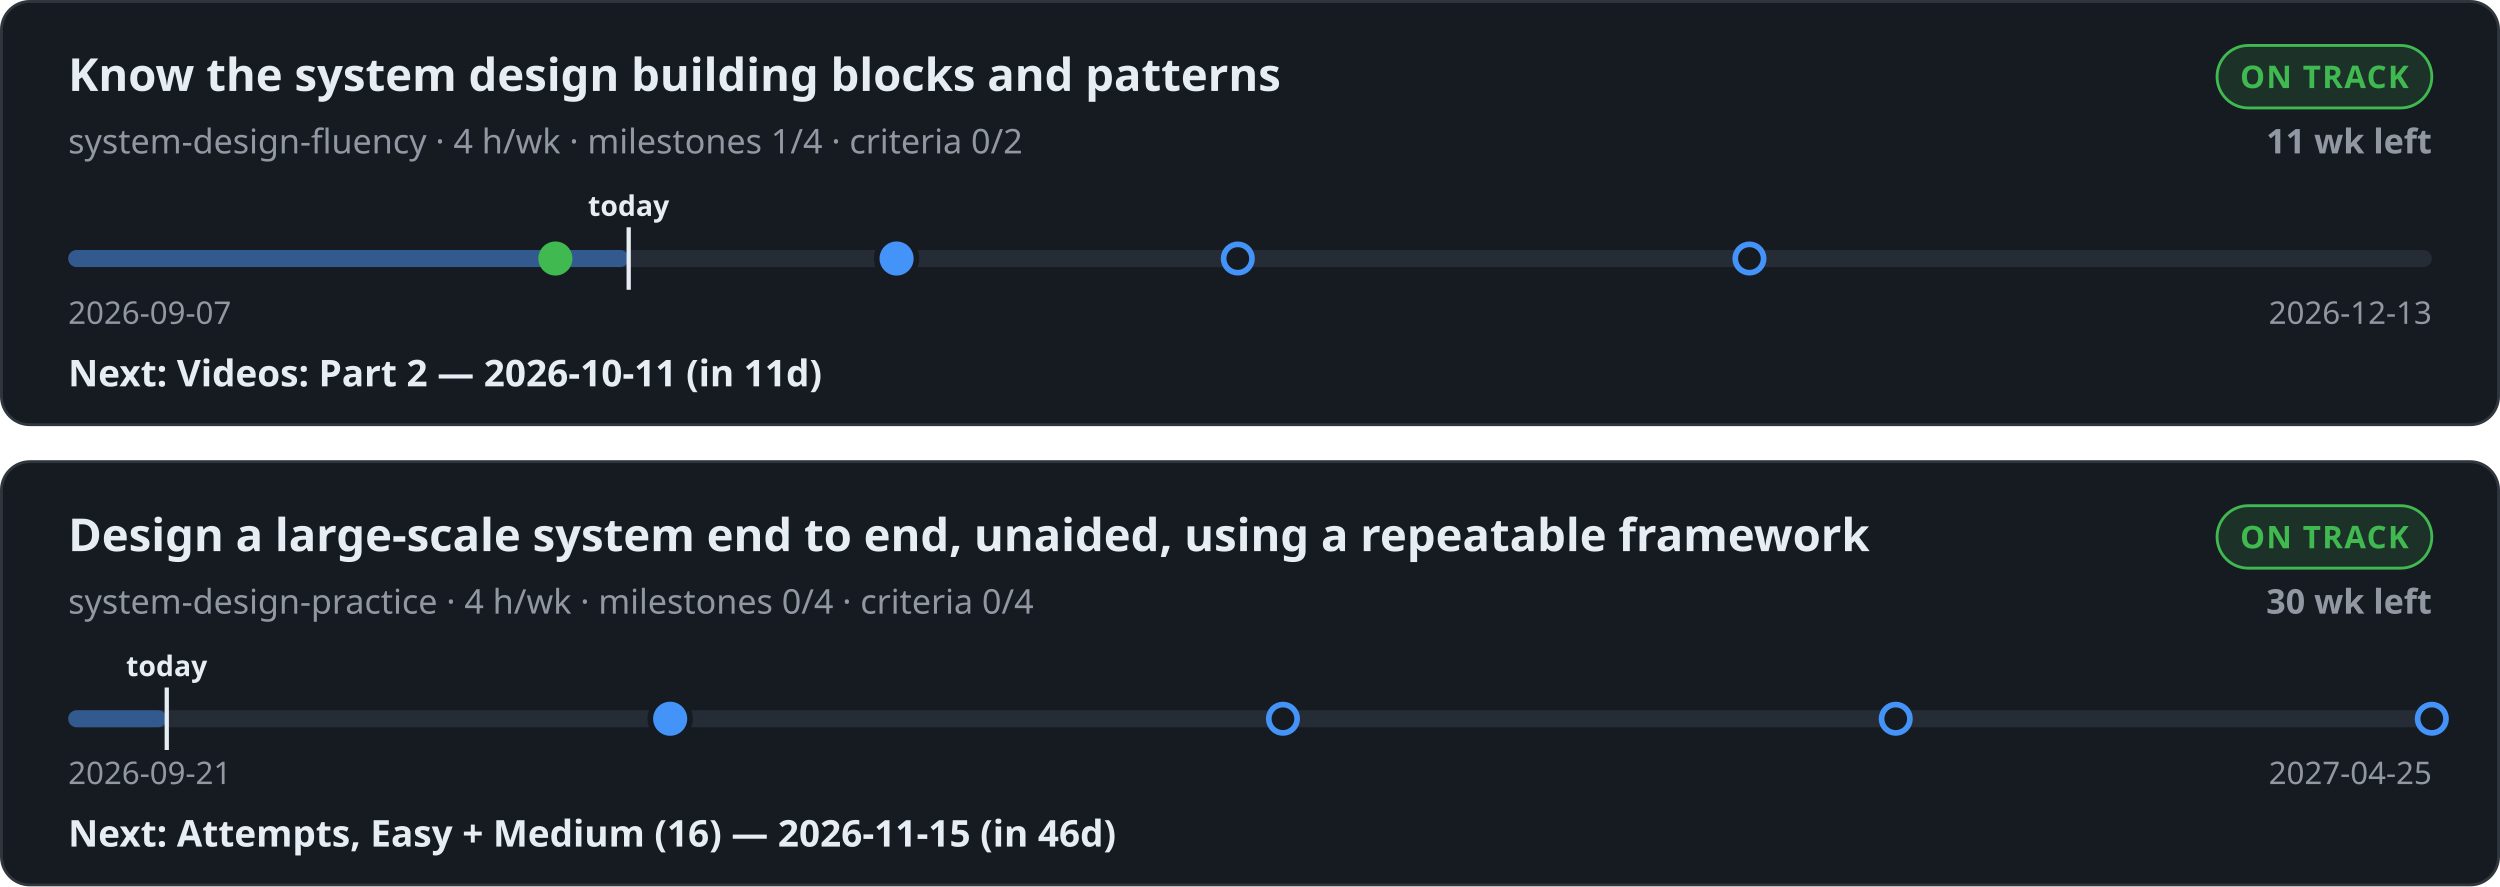
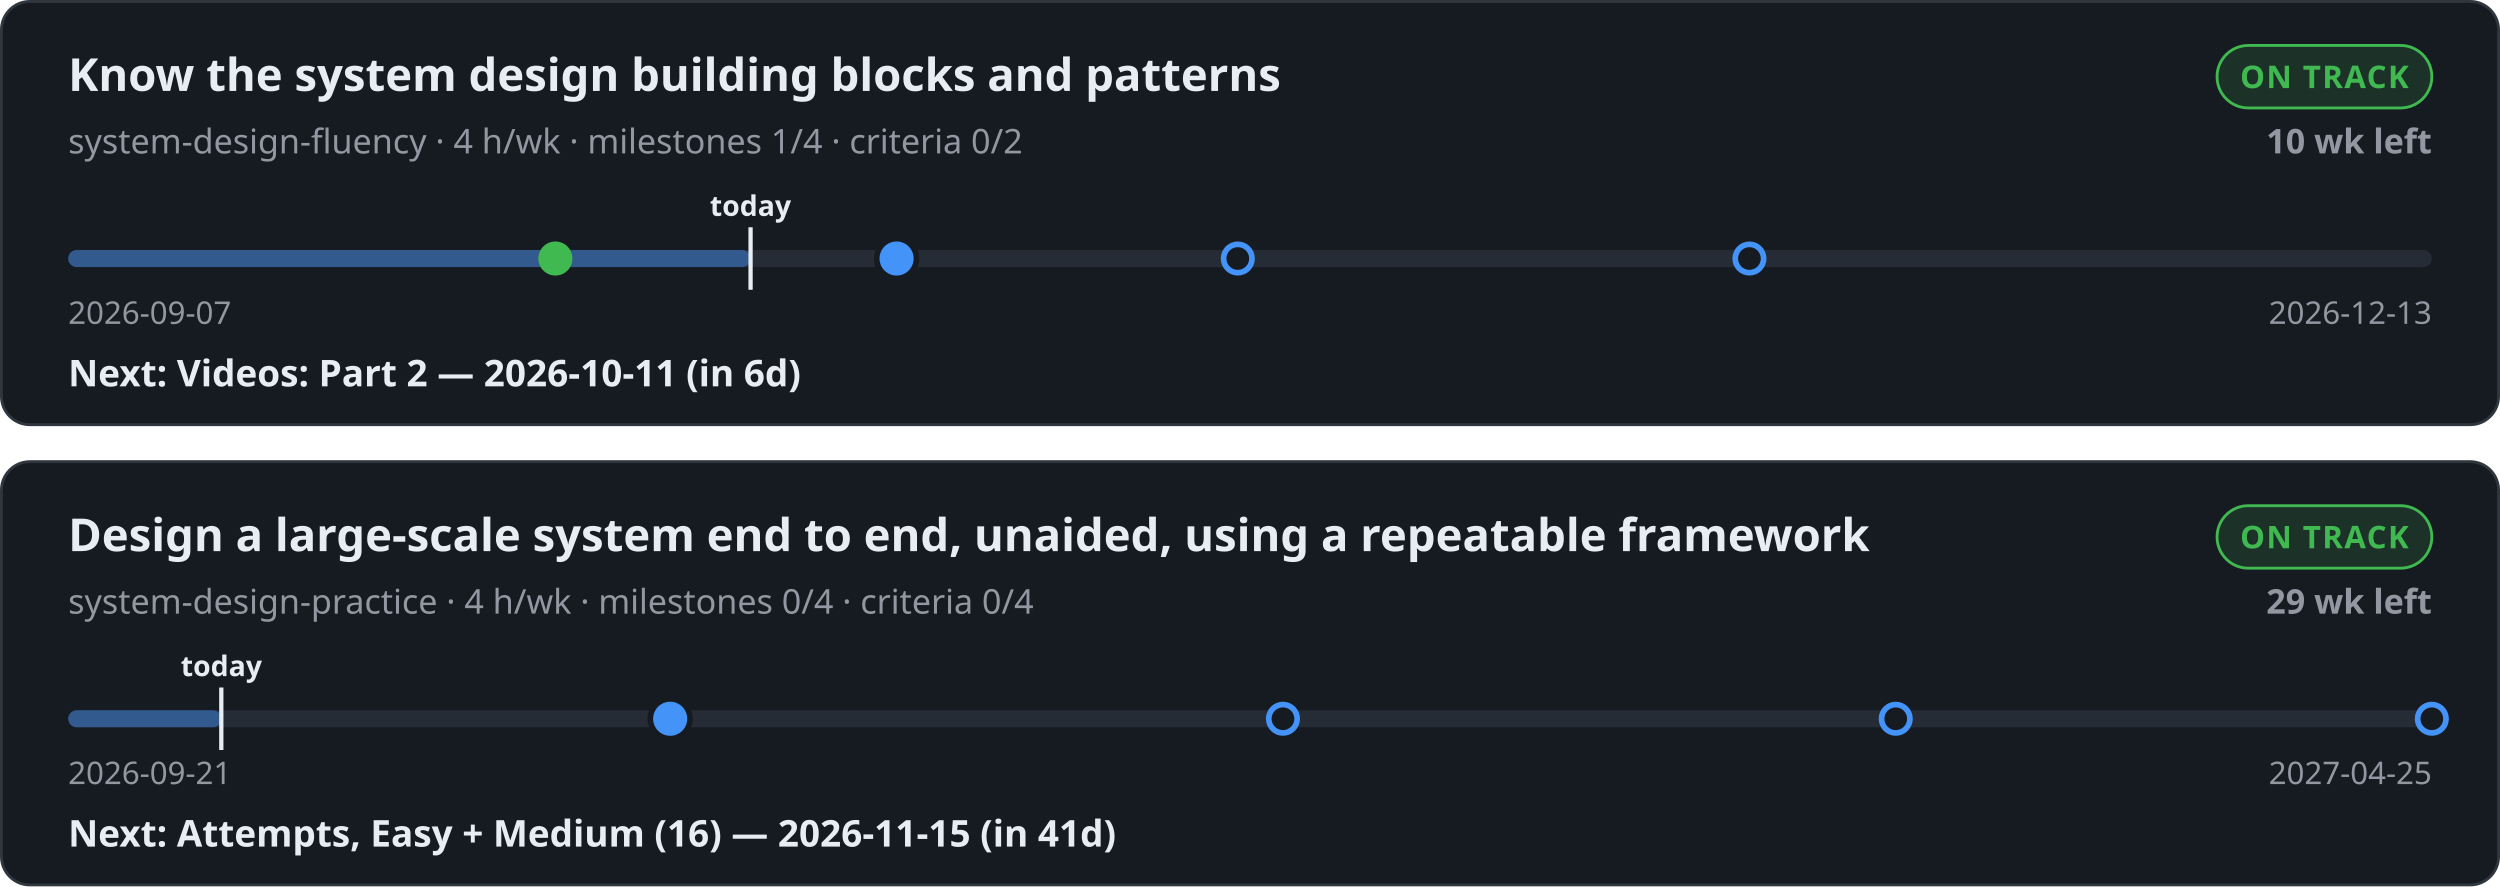
<svg xmlns="http://www.w3.org/2000/svg" width="880" height="312" viewBox="0 0 880 312" font-family="-apple-system, BlinkMacSystemFont, 'Segoe UI', 'Noto Sans', Helvetica, Arial, sans-serif">
  <rect x="0.5" y="0.5" width="879" height="149" rx="10" fill="#161b22" stroke="#30363d" />
  <text x="24" y="32" fill="#e6edf3" font-size="16" font-weight="600" text-anchor="start">Know the system design building blocks and patterns</text>
  <rect x="780.4" y="16" width="75.6" height="22" rx="11" fill="#3fb950" stroke="#3fb950" fill-opacity="0.15" />
  <text x="818.2" y="31" fill="#3fb950" font-size="11" font-weight="700" text-anchor="middle" letter-spacing="0.5">ON TRACK</text>
  <text x="24" y="54" fill="#9198a1" font-size="12" font-weight="400" text-anchor="start">system-design-fluency · 4 h/wk · milestones 1/4 · criteria 0/2</text>
-   <text x="856" y="54" fill="#9198a1" font-size="12" font-weight="600" text-anchor="end">11 wk left</text>
+   <text x="856" y="54" fill="#9198a1" font-size="12" font-weight="600" text-anchor="end">10 wk left</text>
  <rect x="24" y="88" width="832" height="6" rx="3" fill="#262c36" />
-   <rect x="24" y="88" width="197.278" height="6" rx="3" fill="#4493f8" fill-opacity="0.45" />
-   <line x1="221.3" y1="80" x2="221.3" y2="102" stroke="#e6edf3" stroke-width="1.5" />
-   <text x="221.278" y="76" fill="#e6edf3" font-size="10" font-weight="600" text-anchor="middle">today</text>
+   <rect x="24" y="88" width="240.165" height="6" rx="3" fill="#4493f8" fill-opacity="0.45" />
+   <line x1="264.2" y1="80" x2="264.2" y2="102" stroke="#e6edf3" stroke-width="1.5" />
+   <text x="264.165" y="76" fill="#e6edf3" font-size="10" font-weight="600" text-anchor="middle">today</text>
  <circle cx="195.5" cy="91" r="6" fill="#3fb950" />
  <circle cx="315.6" cy="91" r="7" fill="#4493f8" stroke="#161b22" stroke-width="2" />
  <circle cx="435.7" cy="91" r="5" fill="#161b22" stroke="#4493f8" stroke-width="2" />
  <circle cx="615.8" cy="91" r="5" fill="#161b22" stroke="#4493f8" stroke-width="2" />
  <text x="24" y="114" fill="#9198a1" font-size="11" font-weight="400" text-anchor="start">2026-09-07</text>
  <text x="856" y="114" fill="#9198a1" font-size="11" font-weight="400" text-anchor="end">2026-12-13</text>
-   <text x="24" y="136" fill="#e6edf3" font-size="13" font-weight="600" text-anchor="start">Next: Videos: Part 2 — 2026-10-11 (in 11d)</text>
+   <text x="24" y="136" fill="#e6edf3" font-size="13" font-weight="600" text-anchor="start">Next: Videos: Part 2 — 2026-10-11 (in 6d)</text>
  <rect x="0.5" y="162.5" width="879" height="149" rx="10" fill="#161b22" stroke="#30363d" />
  <text x="24" y="194" fill="#e6edf3" font-size="16" font-weight="600" text-anchor="start">Design a large-scale system end to end, unaided, using a repeatable framework</text>
  <rect x="780.4" y="178" width="75.6" height="22" rx="11" fill="#3fb950" stroke="#3fb950" fill-opacity="0.15" />
  <text x="818.2" y="193" fill="#3fb950" font-size="11" font-weight="700" text-anchor="middle" letter-spacing="0.5">ON TRACK</text>
  <text x="24" y="216" fill="#9198a1" font-size="12" font-weight="400" text-anchor="start">system-design-practice · 4 h/wk · milestones 0/4 · criteria 0/4</text>
-   <text x="856" y="216" fill="#9198a1" font-size="12" font-weight="600" text-anchor="end">30 wk left</text>
+   <text x="856" y="216" fill="#9198a1" font-size="12" font-weight="600" text-anchor="end">29 wk left</text>
  <rect x="24" y="250" width="832" height="6" rx="3" fill="#262c36" />
-   <rect x="24" y="250" width="34.667" height="6" rx="3" fill="#4493f8" fill-opacity="0.45" />
-   <line x1="58.7" y1="242" x2="58.7" y2="264" stroke="#e6edf3" stroke-width="1.5" />
-   <text x="58.667" y="238" fill="#e6edf3" font-size="10" font-weight="600" text-anchor="middle">today</text>
+   <rect x="24" y="250" width="53.926" height="6" rx="3" fill="#4493f8" fill-opacity="0.45" />
+   <line x1="77.9" y1="242" x2="77.9" y2="264" stroke="#e6edf3" stroke-width="1.5" />
+   <text x="77.926" y="238" fill="#e6edf3" font-size="10" font-weight="600" text-anchor="middle">today</text>
  <circle cx="235.9" cy="253" r="7" fill="#4493f8" stroke="#161b22" stroke-width="2" />
  <circle cx="451.6" cy="253" r="5" fill="#161b22" stroke="#4493f8" stroke-width="2" />
  <circle cx="667.3" cy="253" r="5" fill="#161b22" stroke="#4493f8" stroke-width="2" />
  <circle cx="856.0" cy="253" r="5" fill="#161b22" stroke="#4493f8" stroke-width="2" />
  <text x="24" y="276" fill="#9198a1" font-size="11" font-weight="400" text-anchor="start">2026-09-21</text>
  <text x="856" y="276" fill="#9198a1" font-size="11" font-weight="400" text-anchor="end">2027-04-25</text>
-   <text x="24" y="298" fill="#e6edf3" font-size="13" font-weight="600" text-anchor="start">Next: Attempts, Easy + Medium (16) — 2026-11-15 (in 46d)</text>
+   <text x="24" y="298" fill="#e6edf3" font-size="13" font-weight="600" text-anchor="start">Next: Attempts, Easy + Medium (16) — 2026-11-15 (in 41d)</text>
</svg>
